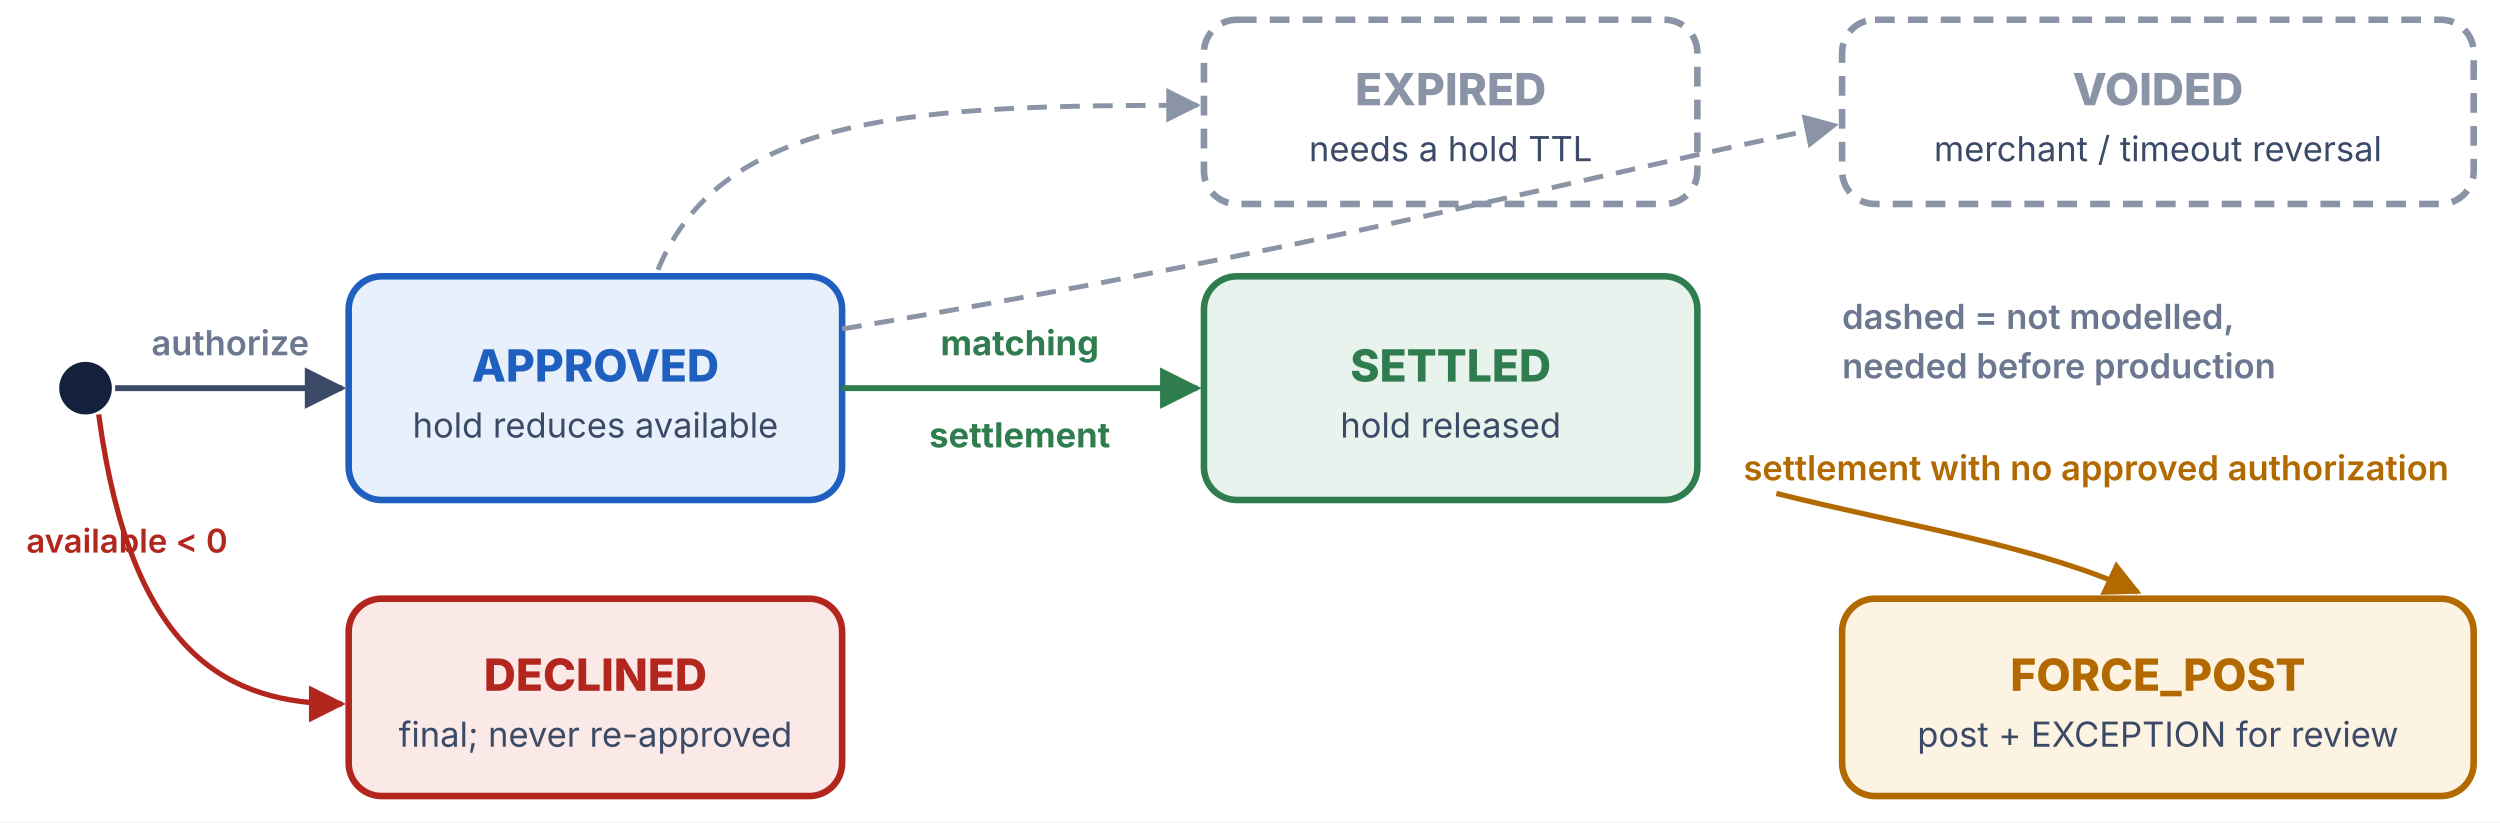
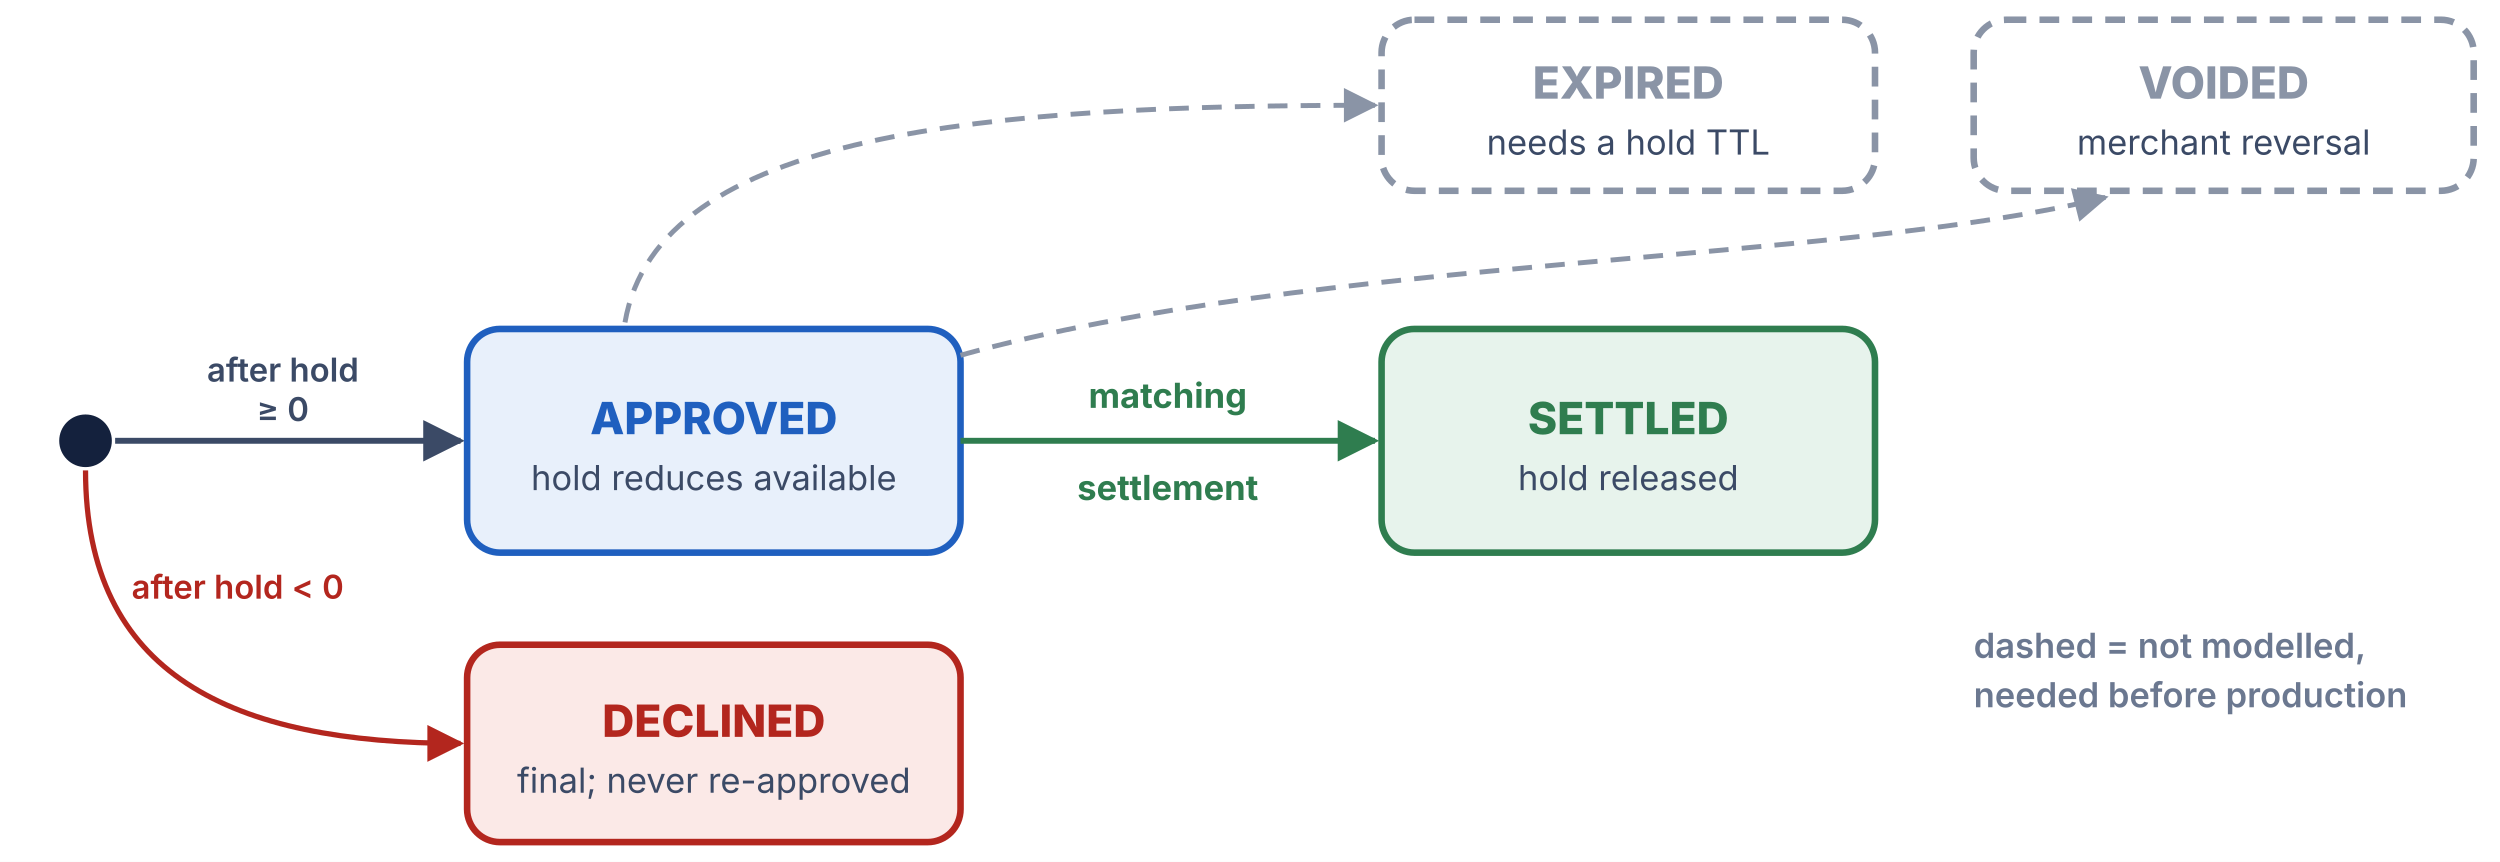
- <svg xmlns="http://www.w3.org/2000/svg" viewBox="0 0 760 250" role="img" aria-label="Authorization lifecycle" font-family="Inter, Helvetica, Arial, sans-serif">
+ <svg xmlns="http://www.w3.org/2000/svg" viewBox="0 0 760 262" role="img" aria-label="Authorization lifecycle" font-family="Inter, Helvetica, Arial, sans-serif">
  <defs>
    <marker id="a3b4a66" viewBox="0 0 10 10" refX="9" refY="5" markerWidth="7" markerHeight="7" orient="auto-start-reverse">
      <path d="M0 0L10 5L0 10z" fill="#3b4a66" />
    </marker>
    <marker id="a1f5fbf" viewBox="0 0 10 10" refX="9" refY="5" markerWidth="7" markerHeight="7" orient="auto-start-reverse">
      <path d="M0 0L10 5L0 10z" fill="#1f5fbf" />
    </marker>
    <marker id="ab3261e" viewBox="0 0 10 10" refX="9" refY="5" markerWidth="7" markerHeight="7" orient="auto-start-reverse">
      <path d="M0 0L10 5L0 10z" fill="#b3261e" />
    </marker>
    <marker id="a2f7d4f" viewBox="0 0 10 10" refX="9" refY="5" markerWidth="7" markerHeight="7" orient="auto-start-reverse">
      <path d="M0 0L10 5L0 10z" fill="#2f7d4f" />
    </marker>
    <marker id="ab26a00" viewBox="0 0 10 10" refX="9" refY="5" markerWidth="7" markerHeight="7" orient="auto-start-reverse">
      <path d="M0 0L10 5L0 10z" fill="#b26a00" />
    </marker>
    <marker id="a8a94a6" viewBox="0 0 10 10" refX="9" refY="5" markerWidth="7" markerHeight="7" orient="auto-start-reverse">
      <path d="M0 0L10 5L0 10z" fill="#8a94a6" />
    </marker>
  </defs>
-   <rect width="760" height="250" fill="#ffffff" />
-   <circle cx="26" cy="118" r="8" fill="#14213d" />
-   <line x1="35.0" y1="118.0" x2="104.0" y2="118.0" stroke="#3b4a66" stroke-width="1.8" marker-end="url(#a3b4a66)" />
-   <text x="70.0" y="108.0" font-size="10.5" fill="#6b7890" font-weight="600" text-anchor="middle">authorize</text>
-   <rect x="106.0" y="84.0" width="150.0" height="68.0" rx="10" fill="#e8f0fb" stroke="#1f5fbf" stroke-width="2" />
-   <text x="181.0" y="116.0" font-size="13.5" fill="#1f5fbf" font-weight="800" text-anchor="middle">APPROVED</text>
-   <text x="181.0" y="133.0" font-size="10.5" fill="#3b4a66" font-weight="400" text-anchor="middle">hold reduces available</text>
-   <path d="M30 126 C 40 200, 70 214, 104 214" stroke="#b3261e" stroke-width="1.6" fill="none" marker-end="url(#ab3261e)" />
-   <text x="8.0" y="168.0" font-size="10" fill="#b3261e" font-weight="600" text-anchor="start">available &lt; 0</text>
-   <rect x="106.0" y="182.0" width="150.0" height="60.0" rx="10" fill="#fbe9e7" stroke="#b3261e" stroke-width="2" />
-   <text x="181.0" y="210.0" font-size="13.5" fill="#b3261e" font-weight="800" text-anchor="middle">DECLINED</text>
-   <text x="181.0" y="227.0" font-size="10.5" fill="#3b4a66" font-weight="400" text-anchor="middle">final; never re-approved</text>
-   <line x1="256.0" y1="118.0" x2="364.0" y2="118.0" stroke="#2f7d4f" stroke-width="1.8" marker-end="url(#a2f7d4f)" />
-   <text x="310.0" y="108.0" font-size="10.5" fill="#2f7d4f" font-weight="700" text-anchor="middle">matching</text>
-   <text x="310.0" y="136.0" font-size="10.5" fill="#2f7d4f" font-weight="700" text-anchor="middle">settlement</text>
-   <rect x="366.0" y="84.0" width="150.0" height="68.0" rx="10" fill="#e7f3ec" stroke="#2f7d4f" stroke-width="2" />
-   <text x="441.0" y="116.0" font-size="13.5" fill="#2f7d4f" font-weight="800" text-anchor="middle">SETTLED</text>
-   <text x="441.0" y="133.0" font-size="10.5" fill="#3b4a66" font-weight="400" text-anchor="middle">hold released</text>
-   <rect x="366.0" y="6.0" width="150.0" height="56.0" rx="10" fill="#fff" stroke="#8a94a6" stroke-width="2" stroke-dasharray="6 4" />
-   <text x="441.0" y="32.0" font-size="13.5" fill="#8a94a6" font-weight="800" text-anchor="middle">EXPIRED</text>
-   <text x="441.0" y="49.0" font-size="10.5" fill="#3b4a66" font-weight="400" text-anchor="middle">needs a hold TTL</text>
-   <path d="M200 82 C 220 34, 280 32, 364 32" stroke="#8a94a6" stroke-width="1.5" fill="none" stroke-dasharray="6 4" marker-end="url(#a8a94a6)" />
-   <rect x="560.0" y="6.0" width="192.0" height="56.0" rx="10" fill="#fff" stroke="#8a94a6" stroke-width="2" stroke-dasharray="6 4" />
-   <text x="656.0" y="32.0" font-size="13.5" fill="#8a94a6" font-weight="800" text-anchor="middle">VOIDED</text>
-   <text x="656.0" y="49.0" font-size="10.5" fill="#3b4a66" font-weight="400" text-anchor="middle">merchant / timeout reversal</text>
-   <path d="M256 100 C 400 76, 480 54, 558 38" stroke="#8a94a6" stroke-width="1.5" fill="none" stroke-dasharray="6 4" marker-end="url(#a8a94a6)" />
-   <rect x="560.0" y="182.0" width="192.0" height="60.0" rx="10" fill="#fdf3e2" stroke="#b26a00" stroke-width="2" />
-   <text x="656.0" y="210.0" font-size="13.5" fill="#b26a00" font-weight="800" text-anchor="middle">FORCE_POST</text>
-   <text x="656.0" y="227.0" font-size="10.5" fill="#3b4a66" font-weight="400" text-anchor="middle">post + EXCEPTION for review</text>
-   <path d="M540 150 C 580 160, 620 166, 650 180" stroke="#b26a00" stroke-width="1.6" fill="none" marker-end="url(#ab26a00)" />
-   <text x="530.0" y="146.0" font-size="10.5" fill="#b26a00" font-weight="600" text-anchor="start">settlement with no approved authorization</text>
-   <text x="560.0" y="100.0" font-size="10.5" fill="#6b7890" font-weight="600" text-anchor="start">dashed = not modelled,</text>
-   <text x="560.0" y="115.0" font-size="10.5" fill="#6b7890" font-weight="600" text-anchor="start">needed before production</text>
+   <rect width="760" height="262" fill="#ffffff" />
+   <circle cx="26" cy="134" r="8" fill="#14213d" />
+   <line x1="35.0" y1="134.0" x2="140.0" y2="134.0" stroke="#3b4a66" stroke-width="1.8" marker-end="url(#a3b4a66)" />
+   <text x="86.0" y="116.0" font-size="10" fill="#3b4a66" font-weight="600" text-anchor="middle">after hold</text>
+   <text x="86.0" y="128.0" font-size="10" fill="#3b4a66" font-weight="600" text-anchor="middle">≥ 0</text>
+   <rect x="142.0" y="100.0" width="150.0" height="68.0" rx="10" fill="#e8f0fb" stroke="#1f5fbf" stroke-width="2" />
+   <text x="217.0" y="132.0" font-size="13.5" fill="#1f5fbf" font-weight="800" text-anchor="middle">APPROVED</text>
+   <text x="217.0" y="149.0" font-size="10.5" fill="#3b4a66" font-weight="400" text-anchor="middle">hold reduces available</text>
+   <path d="M26 143 C 26 205, 70 226, 140 226" stroke="#b3261e" stroke-width="1.6" fill="none" marker-end="url(#ab3261e)" />
+   <text x="40.0" y="182.0" font-size="10" fill="#b3261e" font-weight="600" text-anchor="start">after hold &lt; 0</text>
+   <rect x="142.0" y="196.0" width="150.0" height="60.0" rx="10" fill="#fbe9e7" stroke="#b3261e" stroke-width="2" />
+   <text x="217.0" y="224.0" font-size="13.5" fill="#b3261e" font-weight="800" text-anchor="middle">DECLINED</text>
+   <text x="217.0" y="241.0" font-size="10.5" fill="#3b4a66" font-weight="400" text-anchor="middle">final; never re-approved</text>
+   <line x1="292.0" y1="134.0" x2="418.0" y2="134.0" stroke="#2f7d4f" stroke-width="1.8" marker-end="url(#a2f7d4f)" />
+   <text x="355.0" y="124.0" font-size="10.5" fill="#2f7d4f" font-weight="700" text-anchor="middle">matching</text>
+   <text x="355.0" y="152.0" font-size="10.5" fill="#2f7d4f" font-weight="700" text-anchor="middle">settlement</text>
+   <rect x="420.0" y="100.0" width="150.0" height="68.0" rx="10" fill="#e7f3ec" stroke="#2f7d4f" stroke-width="2" />
+   <text x="495.0" y="132.0" font-size="13.5" fill="#2f7d4f" font-weight="800" text-anchor="middle">SETTLED</text>
+   <text x="495.0" y="149.0" font-size="10.5" fill="#3b4a66" font-weight="400" text-anchor="middle">hold released</text>
+   <rect x="420.0" y="6.0" width="150.0" height="52.0" rx="10" fill="#fff" stroke="#8a94a6" stroke-width="2" stroke-dasharray="6 4" />
+   <text x="495.0" y="30.0" font-size="13.5" fill="#8a94a6" font-weight="800" text-anchor="middle">EXPIRED</text>
+   <text x="495.0" y="47.0" font-size="10.5" fill="#3b4a66" font-weight="400" text-anchor="middle">needs a hold TTL</text>
+   <path d="M190 98 C 200 40, 300 32, 418 32" stroke="#8a94a6" stroke-width="1.5" fill="none" stroke-dasharray="6 4" marker-end="url(#a8a94a6)" />
+   <rect x="600.0" y="6.0" width="152.0" height="52.0" rx="10" fill="#fff" stroke="#8a94a6" stroke-width="2" stroke-dasharray="6 4" />
+   <text x="676.0" y="30.0" font-size="13.5" fill="#8a94a6" font-weight="800" text-anchor="middle">VOIDED</text>
+   <text x="676.0" y="47.0" font-size="10.5" fill="#3b4a66" font-weight="400" text-anchor="middle">merchant reversal</text>
+   <path d="M292 108 C 400 78, 560 80, 640 60" stroke="#8a94a6" stroke-width="1.5" fill="none" stroke-dasharray="6 4" marker-end="url(#a8a94a6)" />
+   <text x="600.0" y="200.0" font-size="10.5" fill="#6b7890" font-weight="600" text-anchor="start">dashed = not modelled,</text>
+   <text x="600.0" y="215.0" font-size="10.5" fill="#6b7890" font-weight="600" text-anchor="start">needed before production</text>
</svg>
